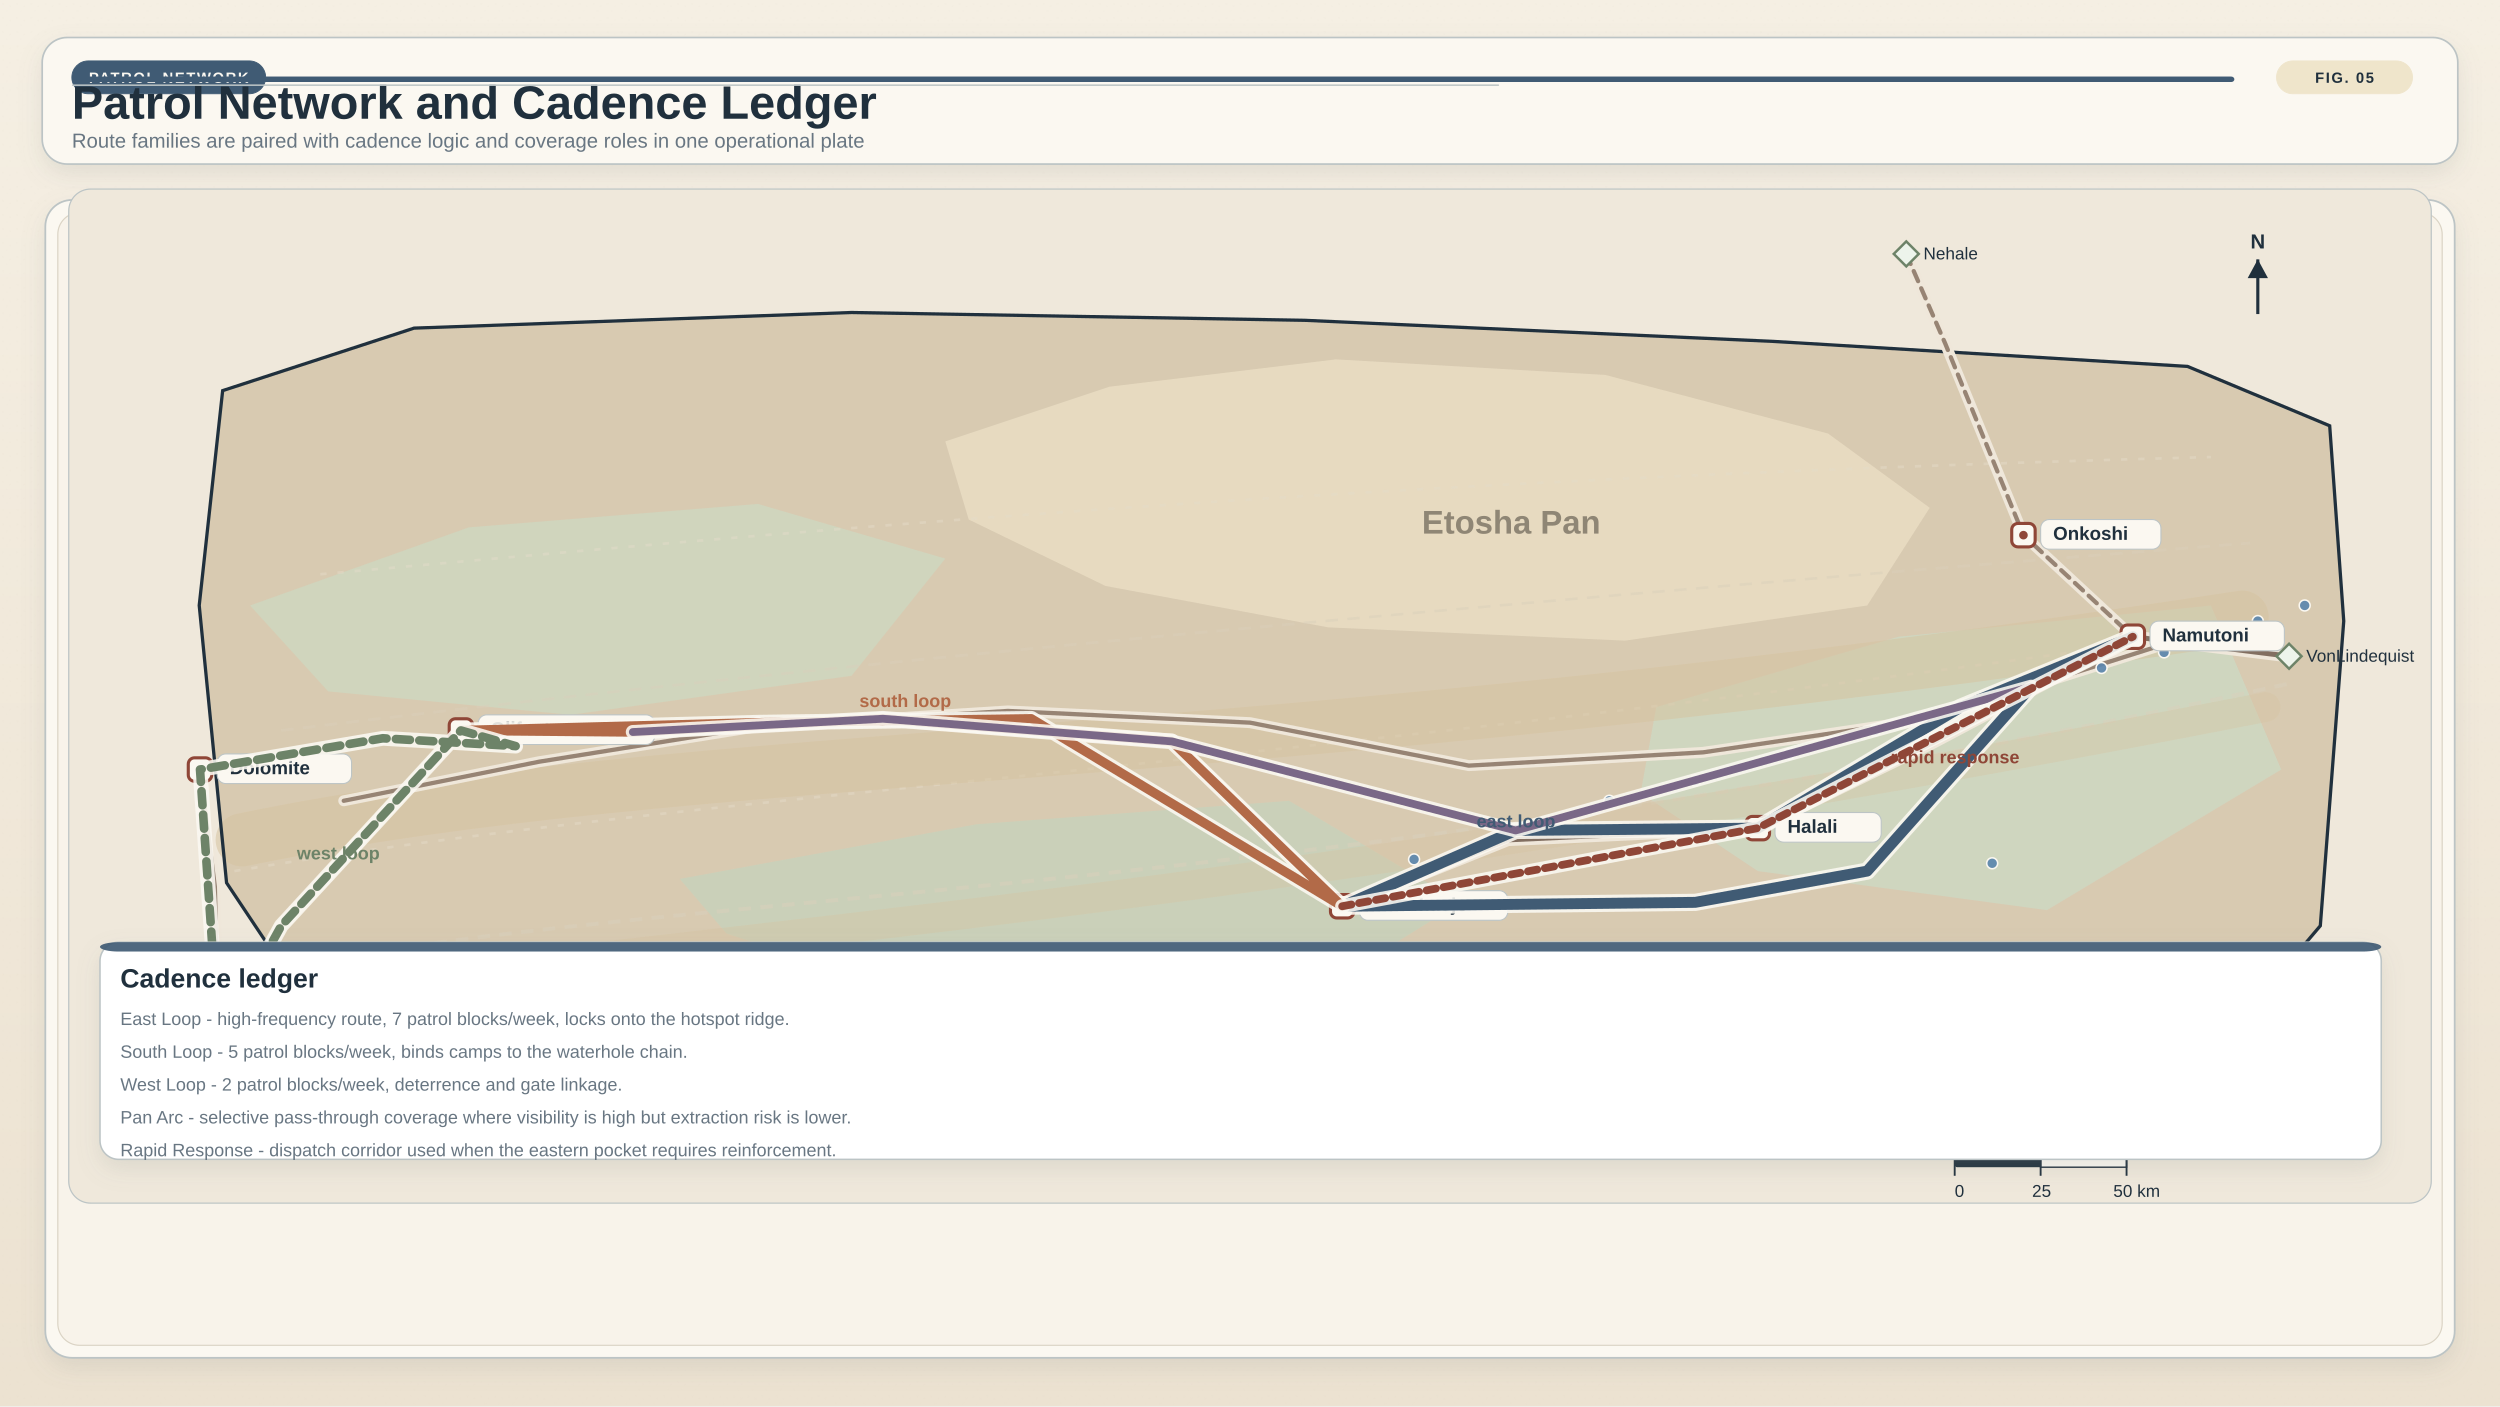
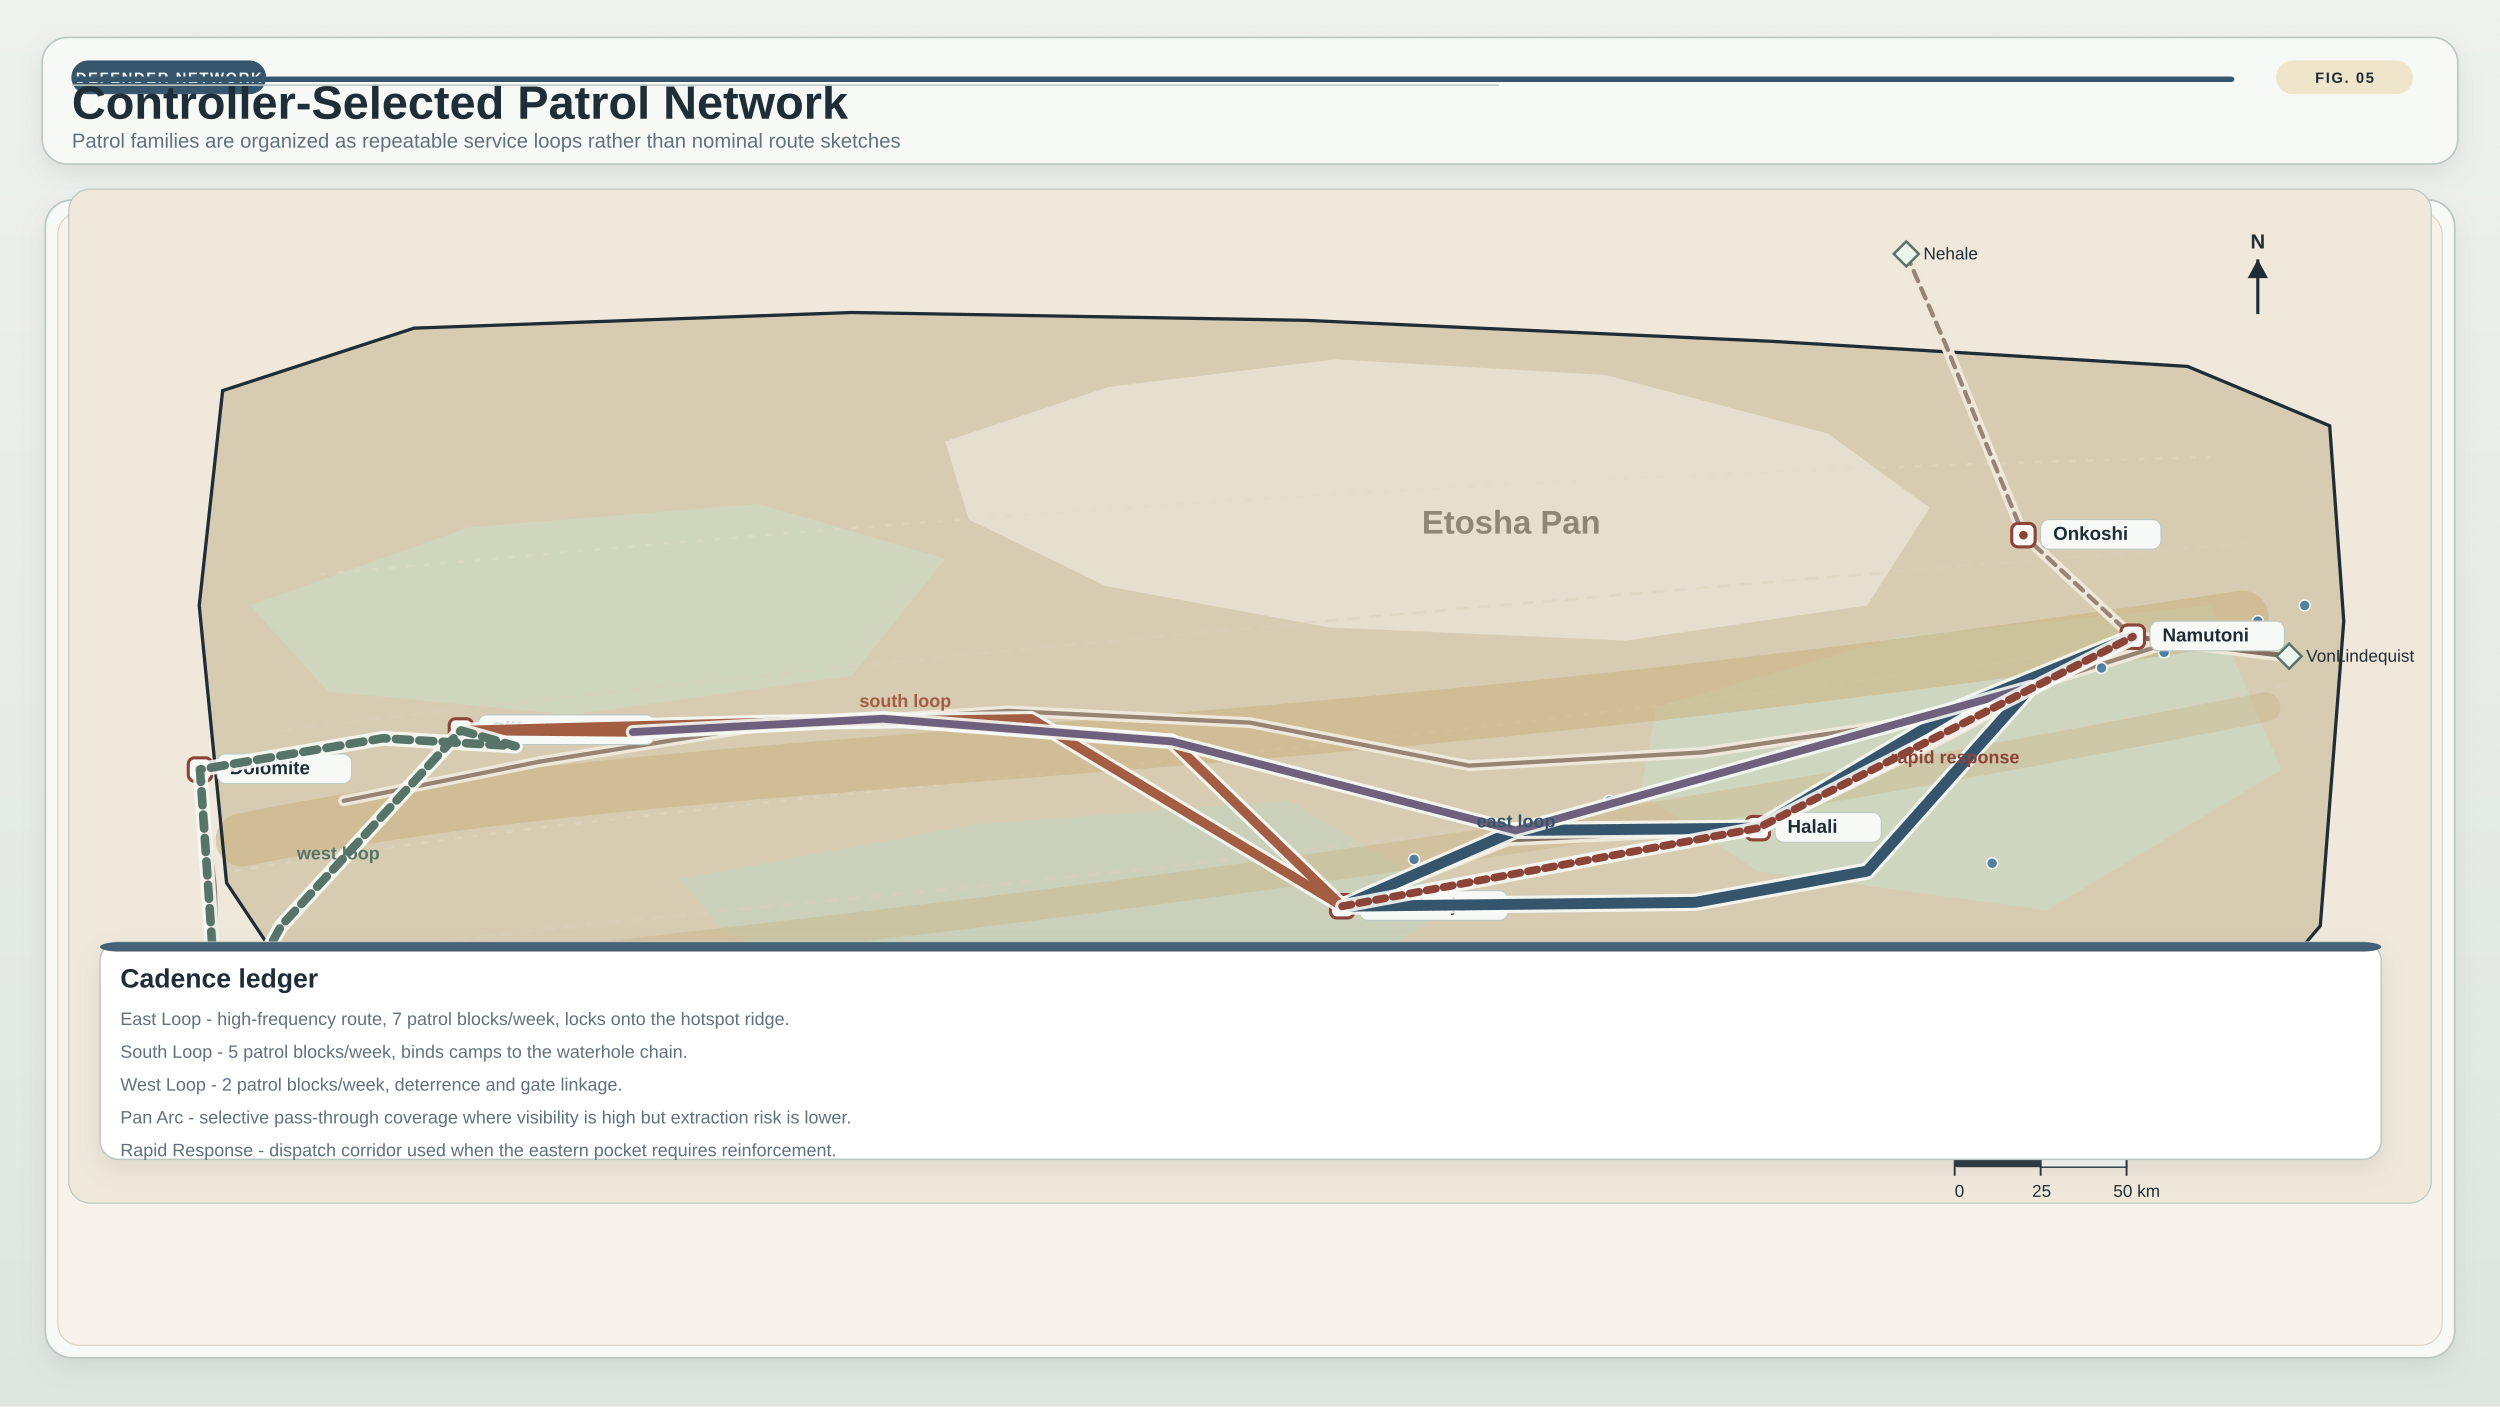
<svg xmlns="http://www.w3.org/2000/svg" viewBox="0 0 3200 1800" width="3200" height="1800">
  <defs>
    <linearGradient id="pageBg" x1="0" y1="0" x2="0" y2="1">
-       <stop offset="0%" stop-color="#f5efe3" />
-       <stop offset="100%" stop-color="#ece2d1" />
+       <stop offset="0%" stop-color="#eef1ee" />
+       <stop offset="100%" stop-color="#dfe6e1" />
    </linearGradient>
    <pattern id="paperGrain" width="18" height="18" patternUnits="userSpaceOnUse">
      <circle cx="4" cy="5" r="0.9" fill="#d8d0c0" opacity="0.28" />
      <circle cx="13" cy="8" r="0.7" fill="#cfc7b7" opacity="0.24" />
      <circle cx="9" cy="14" r="0.8" fill="#d8d0c0" opacity="0.22" />
    </pattern>
    <filter id="shadow" x="-20%" y="-20%" width="140%" height="140%">
      <feDropShadow dx="0" dy="12" stdDeviation="14" flood-color="#8c948f" flood-opacity="0.18" />
    </filter>
  </defs>
  <rect x="0" y="0" width="3200" height="1800" fill="url(#pageBg)" />
  <rect x="0" y="0" width="3200" height="1800" fill="url(#paperGrain)" opacity="0.44" />
-   <rect x="54" y="48" width="3092" height="162" rx="32" fill="#fbf8f1" stroke="#bcc4c5" stroke-width="2.2" filter="url(#shadow)" />
-   <rect x="92" y="78" width="248" height="42" rx="21" fill="#405b74" stroke="#405b74" stroke-width="1.2" />
-   <text x="216" y="106" text-anchor="middle" font-family="Helvetica Neue, Arial, sans-serif" font-size="19" font-weight="700" letter-spacing="2" fill="#fbf8f1">PATROL NETWORK</text>
+   <rect x="54" y="48" width="3092" height="162" rx="32" fill="#f7f9f6" stroke="#bcc8c3" stroke-width="2.2" filter="url(#shadow)" />
+   <rect x="92" y="78" width="248" height="42" rx="21" fill="#35556c" stroke="#35556c" stroke-width="1.2" />
+   <text x="216" y="106" text-anchor="middle" font-family="Helvetica Neue, Arial, sans-serif" font-size="19" font-weight="700" letter-spacing="2" fill="#f7f9f6">DEFENDER NETWORK</text>
  <rect x="2914" y="78" width="174" height="42" rx="21" fill="#efe5cb" stroke="#efe5cb" stroke-width="1.2" />
-   <text x="3001" y="106" text-anchor="middle" font-family="Helvetica Neue, Arial, sans-serif" font-size="19" font-weight="700" letter-spacing="2" fill="#20303d">FIG. 05</text>
-   <text x="92" y="152" font-family="Helvetica Neue, Arial, sans-serif" font-size="60" font-weight="700" fill="#20303d">Patrol Network and Cadence Ledger</text>
-   <text x="92" y="189" font-family="Helvetica Neue, Arial, sans-serif" font-size="26" fill="#687682">Route families are paired with cadence logic and coverage roles in one operational plate</text>
-   <rect x="92" y="98" width="2768" height="7" rx="4" fill="#405b74" />
-   <rect x="92" y="108" width="1826.88" height="2" rx="1" fill="#bcc4c5" />
-   <rect x="58" y="256" width="3084" height="1482" rx="34" fill="#fbf8f1" stroke="#bcc4c5" stroke-width="2.3" filter="url(#shadow)" />
+   <text x="3001" y="106" text-anchor="middle" font-family="Helvetica Neue, Arial, sans-serif" font-size="19" font-weight="700" letter-spacing="2" fill="#1f2d36">FIG. 05</text>
+   <text x="92" y="152" font-family="Helvetica Neue, Arial, sans-serif" font-size="60" font-weight="700" fill="#1f2d36">Controller-Selected Patrol Network</text>
+   <text x="92" y="189" font-family="Helvetica Neue, Arial, sans-serif" font-size="26" fill="#60717d">Patrol families are organized as repeatable service loops rather than nominal route sketches</text>
+   <rect x="92" y="98" width="2768" height="7" rx="4" fill="#35556c" />
+   <rect x="92" y="108" width="1826.88" height="2" rx="1" fill="#bcc8c3" />
+   <rect x="58" y="256" width="3084" height="1482" rx="34" fill="#f7f9f6" stroke="#bcc8c3" stroke-width="2.3" filter="url(#shadow)" />
  <rect x="74" y="272" width="3052" height="1450" rx="28" fill="#f8f3ea" stroke="#dad3c4" stroke-width="1.5" />
-   <rect x="88" y="242" width="3024" height="1298" rx="28" fill="#efe8db" stroke="#bcc4c5" stroke-width="1.6" />
-   <path d="M 285 500 L 530 420 L 1090 400 L 1670 410 L 2270 437 L 2800 469 L 2982 545 L 3000 795 L 2970 1185 L 2830 1350 L 2320 1389 L 1500 1415 L 830 1403 L 428 1337 L 290 1130 L 255 775 Z" fill="#d8cab1" stroke="none" />
+   <rect x="88" y="242" width="3024" height="1298" rx="28" fill="#efe8db" stroke="#bcc8c3" stroke-width="1.6" />
+   <path d="M 285 500 L 530 420 L 1090 400 L 1670 410 L 2270 437 L 2800 469 L 2982 545 L 3000 795 L 2970 1185 L 2830 1350 L 2320 1389 L 1500 1415 L 830 1403 L 428 1337 L 290 1130 L 255 775 Z" fill="#d7ccb2" stroke="none" />
  <path d="M 320 775 L 600 675 L 970 645 L 1210 715 L 1090 865 L 730 915 L 420 885 Z" fill="#cfd6be" opacity="0.88" />
  <path d="M 870 1125 L 1250 1055 L 1650 1025 L 1870 1155 L 1620 1310 L 1160 1270 L 930 1195 Z" fill="#c9d1ba" opacity="0.88" />
  <path d="M 2120 905 L 2430 815 L 2830 775 L 2920 985 L 2620 1165 L 2250 1115 L 2100 1015 Z" fill="#ced7c1" opacity="0.88" />
-   <path d="M 1210 565 L 1420 495 L 1710 460 L 2055 480 L 2340 555 L 2470 650 L 2390 775 L 2080 820 L 1700 803 L 1415 750 L 1240 665 Z" fill="#e8dbc1" opacity="0.96" />
+   <path d="M 1210 565 L 1420 495 L 1710 460 L 2055 480 L 2340 555 L 2470 650 L 2390 775 L 2080 820 L 1700 803 L 1415 750 L 1240 665 Z" fill="#e7dfcf" opacity="0.96" />
  <path d="M 280 1255 C 810 1135 1610 1165 2930 875" fill="none" stroke="#d9cfbb" stroke-width="5" opacity="0.55" stroke-dasharray="16 12" />
  <path d="M 300 1115 C 890 1015 1630 985 2900 800" fill="none" stroke="#e4dbc9" stroke-width="3.4" opacity="0.48" stroke-dasharray="8 14" />
  <path d="M 360 935 C 930 865 1620 795 2880 695" fill="none" stroke="#d9cfbb" stroke-width="3.4" opacity="0.48" stroke-dasharray="16 12" />
  <path d="M 410 735 C 970 685 1690 615 2830 585" fill="none" stroke="#e4dbc9" stroke-width="3.4" opacity="0.48" stroke-dasharray="8 14" />
-   <path d="M 310 1075 C 890 955 1590 985 2870 790" fill="none" stroke="#d6c3a0" stroke-width="68" opacity="0.55" stroke-linecap="round" />
-   <path d="M 310 1280 C 950 1195 1650 1150 2900 905" fill="none" stroke="#d6c3a0" stroke-width="38" opacity="0.36" stroke-linecap="round" />
-   <path d="M 285 500 L 530 420 L 1090 400 L 1670 410 L 2270 437 L 2800 469 L 2982 545 L 3000 795 L 2970 1185 L 2830 1350 L 2320 1389 L 1500 1415 L 830 1403 L 428 1337 L 290 1130 L 255 775 Z" fill="none" stroke="#20303d" stroke-width="4.2" />
+   <path d="M 310 1075 C 890 955 1590 985 2870 790" fill="none" stroke="#cbb07d" stroke-width="68" opacity="0.55" stroke-linecap="round" />
+   <path d="M 310 1280 C 950 1195 1650 1150 2900 905" fill="none" stroke="#cbb07d" stroke-width="38" opacity="0.36" stroke-linecap="round" />
+   <path d="M 285 500 L 530 420 L 1090 400 L 1670 410 L 2270 437 L 2800 469 L 2982 545 L 3000 795 L 2970 1185 L 2830 1350 L 2320 1389 L 1500 1415 L 830 1403 L 428 1337 L 290 1130 L 255 775 Z" fill="none" stroke="#1f2d36" stroke-width="4.2" />
  <path d="M 280 1330 L 360 1185 L 590 935 L 870 930 L 1140 923 L 1500 947 L 1718 1160 L 1930 1075 L 2250 1060 L 2475 950 L 2730 815 L 2930 840" fill="none" stroke="#efe7da" stroke-width="16" stroke-linecap="round" stroke-linejoin="round" />
  <path d="M 280 1330 L 360 1185 L 590 935 L 870 930 L 1140 923 L 1500 947 L 1718 1160 L 1930 1075 L 2250 1060 L 2475 950 L 2730 815 L 2930 840" fill="none" stroke="#826f61" stroke-width="6.5" stroke-linecap="round" stroke-linejoin="round" />
  <path d="M 440 1025 L 690 975 L 970 930 L 1290 910 L 1600 925 L 1880 980 L 2180 963 L 2470 920 L 2785 820" fill="none" stroke="#efe7da" stroke-width="14" stroke-linecap="round" stroke-linejoin="round" />
  <path d="M 440 1025 L 690 975 L 970 930 L 1290 910 L 1600 925 L 1880 980 L 2180 963 L 2470 920 L 2785 820" fill="none" stroke="#978474" stroke-width="5.5" stroke-linecap="round" stroke-linejoin="round" />
  <path d="M 2440 325 L 2490 440 L 2590 685 L 2730 815" fill="none" stroke="#efe7da" stroke-width="14" stroke-linecap="round" stroke-linejoin="round" />
  <path d="M 2440 325 L 2490 440 L 2590 685 L 2730 815" fill="none" stroke="#978474" stroke-width="5.5" stroke-linecap="round" stroke-linejoin="round" stroke-dasharray="14 10" />
  <path d="M 280 1330 L 275 1135 L 256 985" fill="none" stroke="#efe7da" stroke-width="14" stroke-linecap="round" stroke-linejoin="round" />
  <path d="M 280 1330 L 275 1135 L 256 985" fill="none" stroke="#978474" stroke-width="5.5" stroke-linecap="round" stroke-linejoin="round" />
-   <circle cx="490" cy="945" r="7" fill="#5d87ae" fill-opacity="0.92" stroke="#fbf8f1" stroke-width="2" />
-   <circle cx="660" cy="955" r="7" fill="#5d87ae" fill-opacity="0.92" stroke="#fbf8f1" stroke-width="2" />
-   <circle cx="810" cy="937" r="7" fill="#5d87ae" fill-opacity="0.92" stroke="#fbf8f1" stroke-width="2" />
-   <circle cx="970" cy="925" r="7" fill="#5d87ae" fill-opacity="0.92" stroke="#fbf8f1" stroke-width="2" />
-   <circle cx="1130" cy="920" r="7" fill="#5d87ae" fill-opacity="0.92" stroke="#fbf8f1" stroke-width="2" />
-   <circle cx="1320" cy="920" r="7" fill="#5d87ae" fill-opacity="0.92" stroke="#fbf8f1" stroke-width="2" />
-   <circle cx="1500" cy="949" r="7" fill="#5d87ae" fill-opacity="0.92" stroke="#fbf8f1" stroke-width="2" />
-   <circle cx="1640" cy="985" r="7" fill="#5d87ae" fill-opacity="0.92" stroke="#fbf8f1" stroke-width="2" />
-   <circle cx="1810" cy="1100" r="7" fill="#5d87ae" fill-opacity="0.92" stroke="#fbf8f1" stroke-width="2" />
-   <circle cx="1940" cy="1063" r="7" fill="#5d87ae" fill-opacity="0.92" stroke="#fbf8f1" stroke-width="2" />
-   <circle cx="2060" cy="1025" r="7" fill="#5d87ae" fill-opacity="0.92" stroke="#fbf8f1" stroke-width="2" />
-   <circle cx="2170" cy="999" r="7" fill="#5d87ae" fill-opacity="0.92" stroke="#fbf8f1" stroke-width="2" />
-   <circle cx="2290" cy="965" r="7" fill="#5d87ae" fill-opacity="0.92" stroke="#fbf8f1" stroke-width="2" />
-   <circle cx="2400" cy="935" r="7" fill="#5d87ae" fill-opacity="0.92" stroke="#fbf8f1" stroke-width="2" />
-   <circle cx="2510" cy="905" r="7" fill="#5d87ae" fill-opacity="0.92" stroke="#fbf8f1" stroke-width="2" />
-   <circle cx="2600" cy="879" r="7" fill="#5d87ae" fill-opacity="0.92" stroke="#fbf8f1" stroke-width="2" />
-   <circle cx="2690" cy="855" r="7" fill="#5d87ae" fill-opacity="0.92" stroke="#fbf8f1" stroke-width="2" />
-   <circle cx="2770" cy="835" r="7" fill="#5d87ae" fill-opacity="0.92" stroke="#fbf8f1" stroke-width="2" />
-   <circle cx="2830" cy="815" r="7" fill="#5d87ae" fill-opacity="0.92" stroke="#fbf8f1" stroke-width="2" />
-   <circle cx="2890" cy="795" r="7" fill="#5d87ae" fill-opacity="0.92" stroke="#fbf8f1" stroke-width="2" />
-   <circle cx="2950" cy="775" r="7" fill="#5d87ae" fill-opacity="0.92" stroke="#fbf8f1" stroke-width="2" />
-   <circle cx="2550" cy="1105" r="7" fill="#5d87ae" fill-opacity="0.92" stroke="#fbf8f1" stroke-width="2" />
-   <circle cx="2390" cy="1115" r="7" fill="#5d87ae" fill-opacity="0.92" stroke="#fbf8f1" stroke-width="2" />
-   <circle cx="2170" cy="1155" r="7" fill="#5d87ae" fill-opacity="0.92" stroke="#fbf8f1" stroke-width="2" />
-   <rect x="241" y="970" width="30" height="30" rx="8" fill="#fbf8f1" stroke="#8f4637" stroke-width="4" />
-   <circle cx="256" cy="985" r="5.5" fill="#8f4637" />
-   <rect x="278" y="965" width="172" height="38" rx="11" fill="#fbf8f1" stroke="#bcc4c5" stroke-width="1.4" />
-   <text x="294" y="991" font-family="Helvetica Neue, Arial, sans-serif" font-size="24" font-weight="700" fill="#20303d">Dolomite</text>
-   <rect x="575" y="920" width="30" height="30" rx="8" fill="#fbf8f1" stroke="#8f4637" stroke-width="4" />
-   <circle cx="590" cy="935" r="5.5" fill="#8f4637" />
-   <rect x="612" y="915" width="226" height="38" rx="11" fill="#fbf8f1" stroke="#bcc4c5" stroke-width="1.4" />
-   <text x="628" y="941" font-family="Helvetica Neue, Arial, sans-serif" font-size="24" font-weight="700" fill="#20303d">Olifantsrus</text>
-   <rect x="1703" y="1145" width="30" height="30" rx="8" fill="#fbf8f1" stroke="#8f4637" stroke-width="4" />
-   <circle cx="1718" cy="1160" r="5.5" fill="#8f4637" />
-   <rect x="1740" y="1140" width="190" height="38" rx="11" fill="#fbf8f1" stroke="#bcc4c5" stroke-width="1.4" />
-   <text x="1756" y="1166" font-family="Helvetica Neue, Arial, sans-serif" font-size="24" font-weight="700" fill="#20303d">Okaukuejo</text>
-   <rect x="2235" y="1045" width="30" height="30" rx="8" fill="#fbf8f1" stroke="#8f4637" stroke-width="4" />
-   <circle cx="2250" cy="1060" r="5.5" fill="#8f4637" />
-   <rect x="2272" y="1040" width="136" height="38" rx="11" fill="#fbf8f1" stroke="#bcc4c5" stroke-width="1.4" />
-   <text x="2288" y="1066" font-family="Helvetica Neue, Arial, sans-serif" font-size="24" font-weight="700" fill="#20303d">Halali</text>
-   <rect x="2715" y="800" width="30" height="30" rx="8" fill="#fbf8f1" stroke="#8f4637" stroke-width="4" />
-   <circle cx="2730" cy="815" r="5.5" fill="#8f4637" />
-   <rect x="2752" y="795" width="172" height="38" rx="11" fill="#fbf8f1" stroke="#bcc4c5" stroke-width="1.4" />
-   <text x="2768" y="821" font-family="Helvetica Neue, Arial, sans-serif" font-size="24" font-weight="700" fill="#20303d">Namutoni</text>
-   <rect x="2575" y="670" width="30" height="30" rx="8" fill="#fbf8f1" stroke="#8f4637" stroke-width="4" />
-   <circle cx="2590" cy="685" r="5.5" fill="#8f4637" />
-   <rect x="2612" y="665" width="154" height="38" rx="11" fill="#fbf8f1" stroke="#bcc4c5" stroke-width="1.4" />
-   <text x="2628" y="691" font-family="Helvetica Neue, Arial, sans-serif" font-size="24" font-weight="700" fill="#20303d">Onkoshi</text>
-   <path d="M 280 1314 L 296 1330 L 280 1346 L 264 1330 Z" fill="#edf4eb" stroke="#6d8368" stroke-width="3.2" />
-   <text x="302" y="1337" font-family="Helvetica Neue, Arial, sans-serif" font-size="22" fill="#20303d">Galton</text>
-   <path d="M 1730 1329 L 1746 1345 L 1730 1361 L 1714 1345 Z" fill="#edf4eb" stroke="#6d8368" stroke-width="3.2" />
-   <text x="1752" y="1352" font-family="Helvetica Neue, Arial, sans-serif" font-size="22" fill="#20303d">Andersson</text>
-   <path d="M 2930 824 L 2946 840 L 2930 856 L 2914 840 Z" fill="#edf4eb" stroke="#6d8368" stroke-width="3.2" />
-   <text x="2952" y="847" font-family="Helvetica Neue, Arial, sans-serif" font-size="22" fill="#20303d">VonLindequist</text>
-   <path d="M 2440 309 L 2456 325 L 2440 341 L 2424 325 Z" fill="#edf4eb" stroke="#6d8368" stroke-width="3.2" />
-   <text x="2462" y="332" font-family="Helvetica Neue, Arial, sans-serif" font-size="22" fill="#20303d">Nehale</text>
+   <circle cx="490" cy="945" r="7" fill="#487b9c" fill-opacity="0.92" stroke="#f7f9f6" stroke-width="2" />
+   <circle cx="660" cy="955" r="7" fill="#487b9c" fill-opacity="0.92" stroke="#f7f9f6" stroke-width="2" />
+   <circle cx="810" cy="937" r="7" fill="#487b9c" fill-opacity="0.92" stroke="#f7f9f6" stroke-width="2" />
+   <circle cx="970" cy="925" r="7" fill="#487b9c" fill-opacity="0.92" stroke="#f7f9f6" stroke-width="2" />
+   <circle cx="1130" cy="920" r="7" fill="#487b9c" fill-opacity="0.92" stroke="#f7f9f6" stroke-width="2" />
+   <circle cx="1320" cy="920" r="7" fill="#487b9c" fill-opacity="0.92" stroke="#f7f9f6" stroke-width="2" />
+   <circle cx="1500" cy="949" r="7" fill="#487b9c" fill-opacity="0.92" stroke="#f7f9f6" stroke-width="2" />
+   <circle cx="1640" cy="985" r="7" fill="#487b9c" fill-opacity="0.92" stroke="#f7f9f6" stroke-width="2" />
+   <circle cx="1810" cy="1100" r="7" fill="#487b9c" fill-opacity="0.92" stroke="#f7f9f6" stroke-width="2" />
+   <circle cx="1940" cy="1063" r="7" fill="#487b9c" fill-opacity="0.92" stroke="#f7f9f6" stroke-width="2" />
+   <circle cx="2060" cy="1025" r="7" fill="#487b9c" fill-opacity="0.92" stroke="#f7f9f6" stroke-width="2" />
+   <circle cx="2170" cy="999" r="7" fill="#487b9c" fill-opacity="0.92" stroke="#f7f9f6" stroke-width="2" />
+   <circle cx="2290" cy="965" r="7" fill="#487b9c" fill-opacity="0.92" stroke="#f7f9f6" stroke-width="2" />
+   <circle cx="2400" cy="935" r="7" fill="#487b9c" fill-opacity="0.92" stroke="#f7f9f6" stroke-width="2" />
+   <circle cx="2510" cy="905" r="7" fill="#487b9c" fill-opacity="0.92" stroke="#f7f9f6" stroke-width="2" />
+   <circle cx="2600" cy="879" r="7" fill="#487b9c" fill-opacity="0.92" stroke="#f7f9f6" stroke-width="2" />
+   <circle cx="2690" cy="855" r="7" fill="#487b9c" fill-opacity="0.92" stroke="#f7f9f6" stroke-width="2" />
+   <circle cx="2770" cy="835" r="7" fill="#487b9c" fill-opacity="0.92" stroke="#f7f9f6" stroke-width="2" />
+   <circle cx="2830" cy="815" r="7" fill="#487b9c" fill-opacity="0.92" stroke="#f7f9f6" stroke-width="2" />
+   <circle cx="2890" cy="795" r="7" fill="#487b9c" fill-opacity="0.92" stroke="#f7f9f6" stroke-width="2" />
+   <circle cx="2950" cy="775" r="7" fill="#487b9c" fill-opacity="0.92" stroke="#f7f9f6" stroke-width="2" />
+   <circle cx="2550" cy="1105" r="7" fill="#487b9c" fill-opacity="0.92" stroke="#f7f9f6" stroke-width="2" />
+   <circle cx="2390" cy="1115" r="7" fill="#487b9c" fill-opacity="0.92" stroke="#f7f9f6" stroke-width="2" />
+   <circle cx="2170" cy="1155" r="7" fill="#487b9c" fill-opacity="0.92" stroke="#f7f9f6" stroke-width="2" />
+   <rect x="241" y="970" width="30" height="30" rx="8" fill="#f7f9f6" stroke="#8c4338" stroke-width="4" />
+   <circle cx="256" cy="985" r="5.5" fill="#8c4338" />
+   <rect x="278" y="965" width="172" height="38" rx="11" fill="#f7f9f6" stroke="#bcc8c3" stroke-width="1.4" />
+   <text x="294" y="991" font-family="Helvetica Neue, Arial, sans-serif" font-size="24" font-weight="700" fill="#1f2d36">Dolomite</text>
+   <rect x="575" y="920" width="30" height="30" rx="8" fill="#f7f9f6" stroke="#8c4338" stroke-width="4" />
+   <circle cx="590" cy="935" r="5.5" fill="#8c4338" />
+   <rect x="612" y="915" width="226" height="38" rx="11" fill="#f7f9f6" stroke="#bcc8c3" stroke-width="1.4" />
+   <text x="628" y="941" font-family="Helvetica Neue, Arial, sans-serif" font-size="24" font-weight="700" fill="#1f2d36">Olifantsrus</text>
+   <rect x="1703" y="1145" width="30" height="30" rx="8" fill="#f7f9f6" stroke="#8c4338" stroke-width="4" />
+   <circle cx="1718" cy="1160" r="5.5" fill="#8c4338" />
+   <rect x="1740" y="1140" width="190" height="38" rx="11" fill="#f7f9f6" stroke="#bcc8c3" stroke-width="1.4" />
+   <text x="1756" y="1166" font-family="Helvetica Neue, Arial, sans-serif" font-size="24" font-weight="700" fill="#1f2d36">Okaukuejo</text>
+   <rect x="2235" y="1045" width="30" height="30" rx="8" fill="#f7f9f6" stroke="#8c4338" stroke-width="4" />
+   <circle cx="2250" cy="1060" r="5.5" fill="#8c4338" />
+   <rect x="2272" y="1040" width="136" height="38" rx="11" fill="#f7f9f6" stroke="#bcc8c3" stroke-width="1.4" />
+   <text x="2288" y="1066" font-family="Helvetica Neue, Arial, sans-serif" font-size="24" font-weight="700" fill="#1f2d36">Halali</text>
+   <rect x="2715" y="800" width="30" height="30" rx="8" fill="#f7f9f6" stroke="#8c4338" stroke-width="4" />
+   <circle cx="2730" cy="815" r="5.5" fill="#8c4338" />
+   <rect x="2752" y="795" width="172" height="38" rx="11" fill="#f7f9f6" stroke="#bcc8c3" stroke-width="1.4" />
+   <text x="2768" y="821" font-family="Helvetica Neue, Arial, sans-serif" font-size="24" font-weight="700" fill="#1f2d36">Namutoni</text>
+   <rect x="2575" y="670" width="30" height="30" rx="8" fill="#f7f9f6" stroke="#8c4338" stroke-width="4" />
+   <circle cx="2590" cy="685" r="5.5" fill="#8c4338" />
+   <rect x="2612" y="665" width="154" height="38" rx="11" fill="#f7f9f6" stroke="#bcc8c3" stroke-width="1.4" />
+   <text x="2628" y="691" font-family="Helvetica Neue, Arial, sans-serif" font-size="24" font-weight="700" fill="#1f2d36">Onkoshi</text>
+   <path d="M 280 1314 L 296 1330 L 280 1346 L 264 1330 Z" fill="#edf4eb" stroke="#567568" stroke-width="3.2" />
+   <text x="302" y="1337" font-family="Helvetica Neue, Arial, sans-serif" font-size="22" fill="#1f2d36">Galton</text>
+   <path d="M 1730 1329 L 1746 1345 L 1730 1361 L 1714 1345 Z" fill="#edf4eb" stroke="#567568" stroke-width="3.2" />
+   <text x="1752" y="1352" font-family="Helvetica Neue, Arial, sans-serif" font-size="22" fill="#1f2d36">Andersson</text>
+   <path d="M 2930 824 L 2946 840 L 2930 856 L 2914 840 Z" fill="#edf4eb" stroke="#567568" stroke-width="3.2" />
+   <text x="2952" y="847" font-family="Helvetica Neue, Arial, sans-serif" font-size="22" fill="#1f2d36">VonLindequist</text>
+   <path d="M 2440 309 L 2456 325 L 2440 341 L 2424 325 Z" fill="#edf4eb" stroke="#567568" stroke-width="3.2" />
+   <text x="2462" y="332" font-family="Helvetica Neue, Arial, sans-serif" font-size="22" fill="#1f2d36">Nehale</text>
  <text x="1820" y="683" font-family="Helvetica Neue, Arial, sans-serif" font-size="42" font-weight="700" fill="#8f8675">Etosha Pan</text>
  <g>
-     <line x1="2890" y1="402" x2="2890" y2="332" stroke="#20303d" stroke-width="4" />
-     <path d="M 2877 356 L 2890 332 L 2903 356 Z" fill="#20303d" />
-     <text x="2890" y="318" text-anchor="middle" font-family="Helvetica Neue, Arial, sans-serif" font-size="26" font-weight="700" fill="#20303d">N</text>
+     <line x1="2890" y1="402" x2="2890" y2="332" stroke="#1f2d36" stroke-width="4" />
+     <path d="M 2877 356 L 2890 332 L 2903 356 Z" fill="#1f2d36" />
+     <text x="2890" y="318" text-anchor="middle" font-family="Helvetica Neue, Arial, sans-serif" font-size="26" font-weight="700" fill="#1f2d36">N</text>
  </g>
  <g>
-     <rect x="2502" y="1478" width="220" height="16" rx="3" fill="#20303d" />
-     <rect x="2612" y="1478" width="110" height="16" fill="#fbf8f1" stroke="#20303d" stroke-width="1.8" />
-     <line x1="2502" y1="1478" x2="2502" y2="1505" stroke="#20303d" stroke-width="2.4" />
-     <line x1="2612" y1="1478" x2="2612" y2="1505" stroke="#20303d" stroke-width="2.4" />
-     <line x1="2722" y1="1478" x2="2722" y2="1505" stroke="#20303d" stroke-width="2.4" />
-     <text x="2502" y="1532" font-family="Helvetica Neue, Arial, sans-serif" font-size="22" fill="#20303d">0</text>
-     <text x="2601" y="1532" font-family="Helvetica Neue, Arial, sans-serif" font-size="22" fill="#20303d">25</text>
-     <text x="2705" y="1532" font-family="Helvetica Neue, Arial, sans-serif" font-size="22" fill="#20303d">50 km</text>
+     <rect x="2502" y="1478" width="220" height="16" rx="3" fill="#1f2d36" />
+     <rect x="2612" y="1478" width="110" height="16" fill="#f7f9f6" stroke="#1f2d36" stroke-width="1.8" />
+     <line x1="2502" y1="1478" x2="2502" y2="1505" stroke="#1f2d36" stroke-width="2.4" />
+     <line x1="2612" y1="1478" x2="2612" y2="1505" stroke="#1f2d36" stroke-width="2.4" />
+     <line x1="2722" y1="1478" x2="2722" y2="1505" stroke="#1f2d36" stroke-width="2.4" />
+     <text x="2502" y="1532" font-family="Helvetica Neue, Arial, sans-serif" font-size="22" fill="#1f2d36">0</text>
+     <text x="2601" y="1532" font-family="Helvetica Neue, Arial, sans-serif" font-size="22" fill="#1f2d36">25</text>
+     <text x="2705" y="1532" font-family="Helvetica Neue, Arial, sans-serif" font-size="22" fill="#1f2d36">50 km</text>
  </g>
-   <path d="M 1718 1160 L 1940 1063 L 2250 1060 L 2510 905 L 2730 815 L 2600 879 L 2390 1115 L 2170 1155 L 1718 1160" fill="none" stroke="#fbf8f1" stroke-width="22" stroke-linecap="round" stroke-linejoin="round" opacity="0.88" />
-   <path d="M 1718 1160 L 1940 1063 L 2250 1060 L 2510 905 L 2730 815 L 2600 879 L 2390 1115 L 2170 1155 L 1718 1160" fill="none" stroke="#405b74" stroke-width="14" stroke-linecap="round" stroke-linejoin="round" />
-   <path d="M 590 935 L 810 937 L 1130 920 L 1500 949 L 1718 1160 L 1320 920 L 970 925 L 590 935" fill="none" stroke="#fbf8f1" stroke-width="20" stroke-linecap="round" stroke-linejoin="round" opacity="0.88" />
-   <path d="M 590 935 L 810 937 L 1130 920 L 1500 949 L 1718 1160 L 1320 920 L 970 925 L 590 935" fill="none" stroke="#b26a48" stroke-width="12" stroke-linecap="round" stroke-linejoin="round" />
-   <path d="M 280 1330 L 256 985 L 490 945 L 660 955 L 590 935 L 360 1185 L 280 1330" fill="none" stroke="#fbf8f1" stroke-width="19" stroke-linecap="round" stroke-linejoin="round" opacity="0.88" />
-   <path d="M 280 1330 L 256 985 L 490 945 L 660 955 L 590 935 L 360 1185 L 280 1330" fill="none" stroke="#6d8368" stroke-width="11" stroke-linecap="round" stroke-linejoin="round" stroke-dasharray="18 12" />
-   <path d="M 810 937 L 1130 920 L 1500 949 L 1940 1063 L 2290 965 L 2600 879" fill="none" stroke="#fbf8f1" stroke-width="18" stroke-linecap="round" stroke-linejoin="round" opacity="0.88" />
-   <path d="M 810 937 L 1130 920 L 1500 949 L 1940 1063 L 2290 965 L 2600 879" fill="none" stroke="#7a6887" stroke-width="10" stroke-linecap="round" stroke-linejoin="round" />
-   <path d="M 1718 1160 L 2250 1060 L 2730 815" fill="none" stroke="#fbf8f1" stroke-width="18" stroke-linecap="round" stroke-linejoin="round" opacity="0.88" />
-   <path d="M 1718 1160 L 2250 1060 L 2730 815" fill="none" stroke="#8f4637" stroke-width="10" stroke-linecap="round" stroke-linejoin="round" stroke-dasharray="12 10" />
-   <text x="1890" y="1059" font-family="Helvetica Neue, Arial, sans-serif" font-size="23" font-weight="700" fill="#405b74">east loop</text>
-   <text x="1100" y="905" font-family="Helvetica Neue, Arial, sans-serif" font-size="23" font-weight="700" fill="#b26a48">south loop</text>
-   <text x="380" y="1100" font-family="Helvetica Neue, Arial, sans-serif" font-size="23" font-weight="700" fill="#6d8368">west loop</text>
-   <text x="2420" y="977" font-family="Helvetica Neue, Arial, sans-serif" font-size="23" font-weight="700" fill="#8f4637">rapid response</text>
-   <rect x="128" y="1206" width="2920" height="278" rx="24" fill="#ffffff" stroke="#bcc4c5" stroke-width="2" filter="url(#shadow)" />
-   <rect x="128" y="1206" width="2920" height="12" rx="24" fill="#405b74" opacity="0.92" />
-   <text x="154" y="1264" font-family="Helvetica Neue, Arial, sans-serif" font-size="34" font-weight="700" fill="#20303d">Cadence ledger</text>
-   <text x="154" y="1312" font-family="Helvetica Neue, Arial, sans-serif" font-size="23" fill="#687682">East Loop - high-frequency route, 7 patrol blocks/week, locks onto the hotspot ridge.</text>
-   <text x="154" y="1354" font-family="Helvetica Neue, Arial, sans-serif" font-size="23" fill="#687682">South Loop - 5 patrol blocks/week, binds camps to the waterhole chain.</text>
-   <text x="154" y="1396" font-family="Helvetica Neue, Arial, sans-serif" font-size="23" fill="#687682">West Loop - 2 patrol blocks/week, deterrence and gate linkage.</text>
-   <text x="154" y="1438" font-family="Helvetica Neue, Arial, sans-serif" font-size="23" fill="#687682">Pan Arc - selective pass-through coverage where visibility is high but extraction risk is lower.</text>
-   <text x="154" y="1480" font-family="Helvetica Neue, Arial, sans-serif" font-size="23" fill="#687682">Rapid Response - dispatch corridor used when the eastern pocket requires reinforcement.</text>
+   <path d="M 1718 1160 L 1940 1063 L 2250 1060 L 2510 905 L 2730 815 L 2600 879 L 2390 1115 L 2170 1155 L 1718 1160" fill="none" stroke="#f7f9f6" stroke-width="22" stroke-linecap="round" stroke-linejoin="round" opacity="0.88" />
+   <path d="M 1718 1160 L 1940 1063 L 2250 1060 L 2510 905 L 2730 815 L 2600 879 L 2390 1115 L 2170 1155 L 1718 1160" fill="none" stroke="#35556c" stroke-width="14" stroke-linecap="round" stroke-linejoin="round" />
+   <path d="M 590 935 L 810 937 L 1130 920 L 1500 949 L 1718 1160 L 1320 920 L 970 925 L 590 935" fill="none" stroke="#f7f9f6" stroke-width="20" stroke-linecap="round" stroke-linejoin="round" opacity="0.88" />
+   <path d="M 590 935 L 810 937 L 1130 920 L 1500 949 L 1718 1160 L 1320 920 L 970 925 L 590 935" fill="none" stroke="#a35d43" stroke-width="12" stroke-linecap="round" stroke-linejoin="round" />
+   <path d="M 280 1330 L 256 985 L 490 945 L 660 955 L 590 935 L 360 1185 L 280 1330" fill="none" stroke="#f7f9f6" stroke-width="19" stroke-linecap="round" stroke-linejoin="round" opacity="0.88" />
+   <path d="M 280 1330 L 256 985 L 490 945 L 660 955 L 590 935 L 360 1185 L 280 1330" fill="none" stroke="#567568" stroke-width="11" stroke-linecap="round" stroke-linejoin="round" stroke-dasharray="18 12" />
+   <path d="M 810 937 L 1130 920 L 1500 949 L 1940 1063 L 2290 965 L 2600 879" fill="none" stroke="#f7f9f6" stroke-width="18" stroke-linecap="round" stroke-linejoin="round" opacity="0.88" />
+   <path d="M 810 937 L 1130 920 L 1500 949 L 1940 1063 L 2290 965 L 2600 879" fill="none" stroke="#6d617e" stroke-width="10" stroke-linecap="round" stroke-linejoin="round" />
+   <path d="M 1718 1160 L 2250 1060 L 2730 815" fill="none" stroke="#f7f9f6" stroke-width="18" stroke-linecap="round" stroke-linejoin="round" opacity="0.88" />
+   <path d="M 1718 1160 L 2250 1060 L 2730 815" fill="none" stroke="#8c4338" stroke-width="10" stroke-linecap="round" stroke-linejoin="round" stroke-dasharray="12 10" />
+   <text x="1890" y="1059" font-family="Helvetica Neue, Arial, sans-serif" font-size="23" font-weight="700" fill="#35556c">east loop</text>
+   <text x="1100" y="905" font-family="Helvetica Neue, Arial, sans-serif" font-size="23" font-weight="700" fill="#a35d43">south loop</text>
+   <text x="380" y="1100" font-family="Helvetica Neue, Arial, sans-serif" font-size="23" font-weight="700" fill="#567568">west loop</text>
+   <text x="2420" y="977" font-family="Helvetica Neue, Arial, sans-serif" font-size="23" font-weight="700" fill="#8c4338">rapid response</text>
+   <rect x="128" y="1206" width="2920" height="278" rx="24" fill="#ffffff" stroke="#bcc8c3" stroke-width="2" filter="url(#shadow)" />
+   <rect x="128" y="1206" width="2920" height="12" rx="24" fill="#35556c" opacity="0.92" />
+   <text x="154" y="1264" font-family="Helvetica Neue, Arial, sans-serif" font-size="34" font-weight="700" fill="#1f2d36">Cadence ledger</text>
+   <text x="154" y="1312" font-family="Helvetica Neue, Arial, sans-serif" font-size="23" fill="#60717d">East Loop - high-frequency route, 7 patrol blocks/week, locks onto the hotspot ridge.</text>
+   <text x="154" y="1354" font-family="Helvetica Neue, Arial, sans-serif" font-size="23" fill="#60717d">South Loop - 5 patrol blocks/week, binds camps to the waterhole chain.</text>
+   <text x="154" y="1396" font-family="Helvetica Neue, Arial, sans-serif" font-size="23" fill="#60717d">West Loop - 2 patrol blocks/week, deterrence and gate linkage.</text>
+   <text x="154" y="1438" font-family="Helvetica Neue, Arial, sans-serif" font-size="23" fill="#60717d">Pan Arc - selective pass-through coverage where visibility is high but extraction risk is lower.</text>
+   <text x="154" y="1480" font-family="Helvetica Neue, Arial, sans-serif" font-size="23" fill="#60717d">Rapid Response - dispatch corridor used when the eastern pocket requires reinforcement.</text>
</svg>
